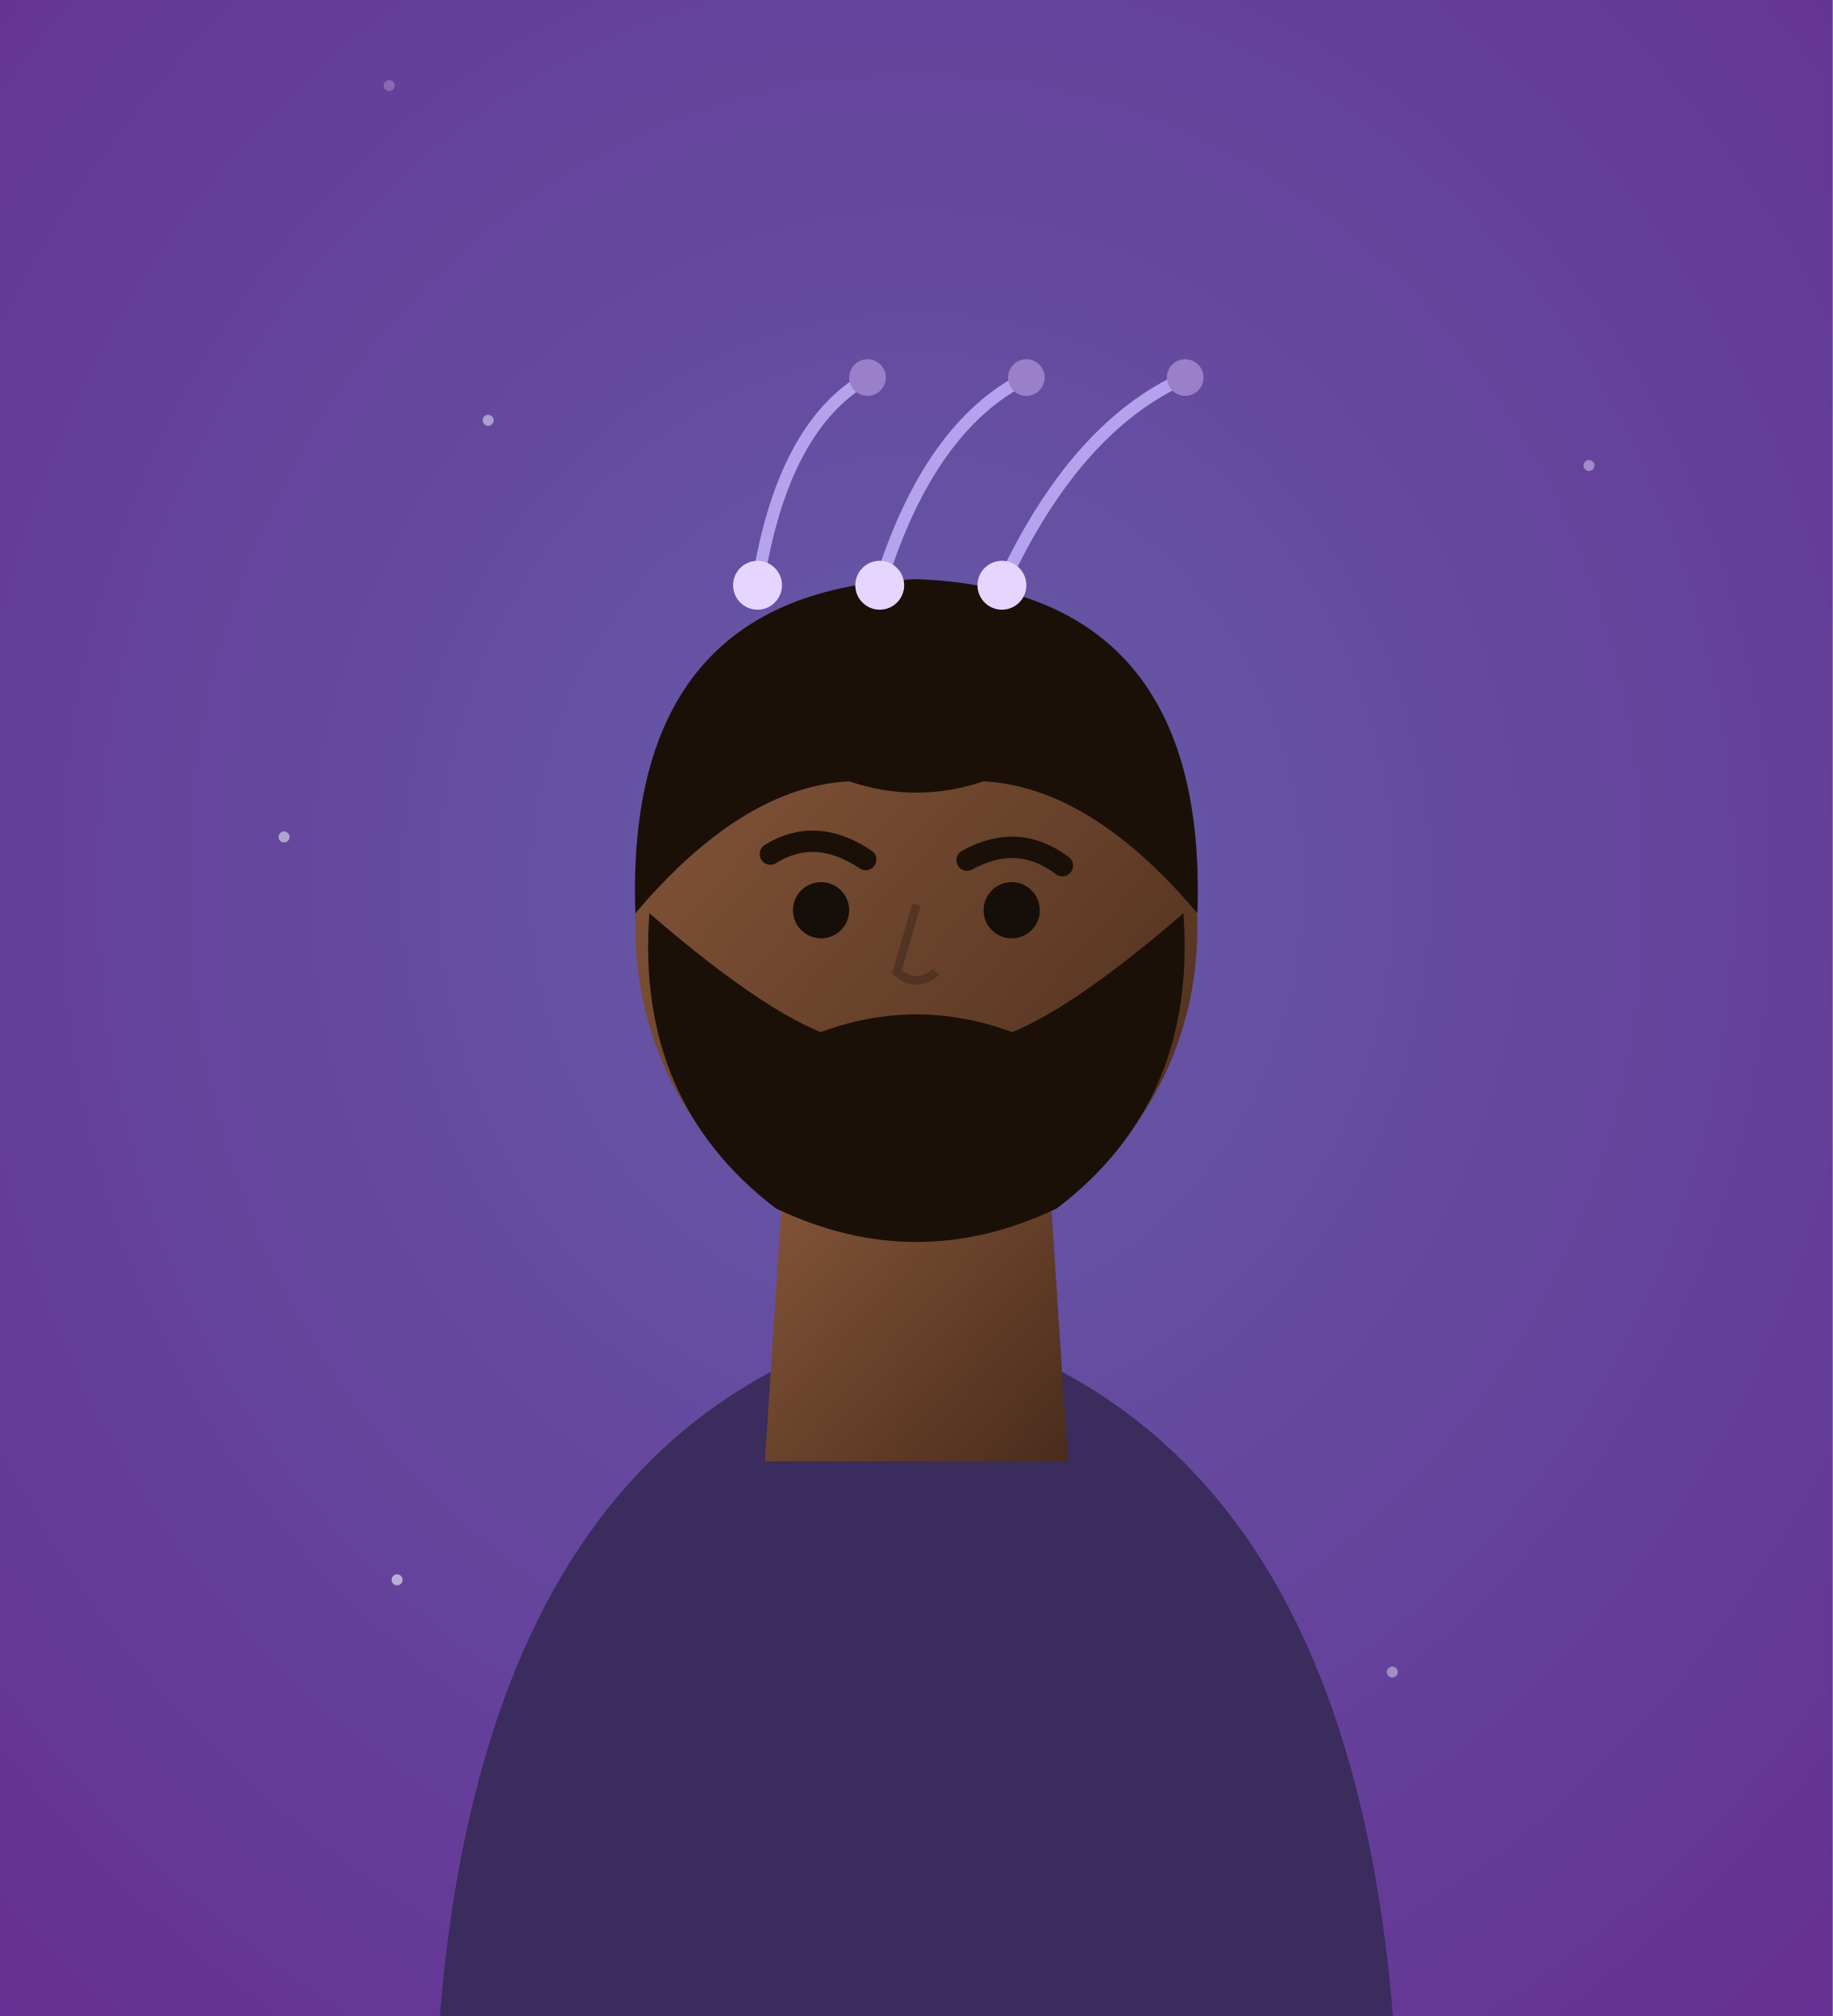
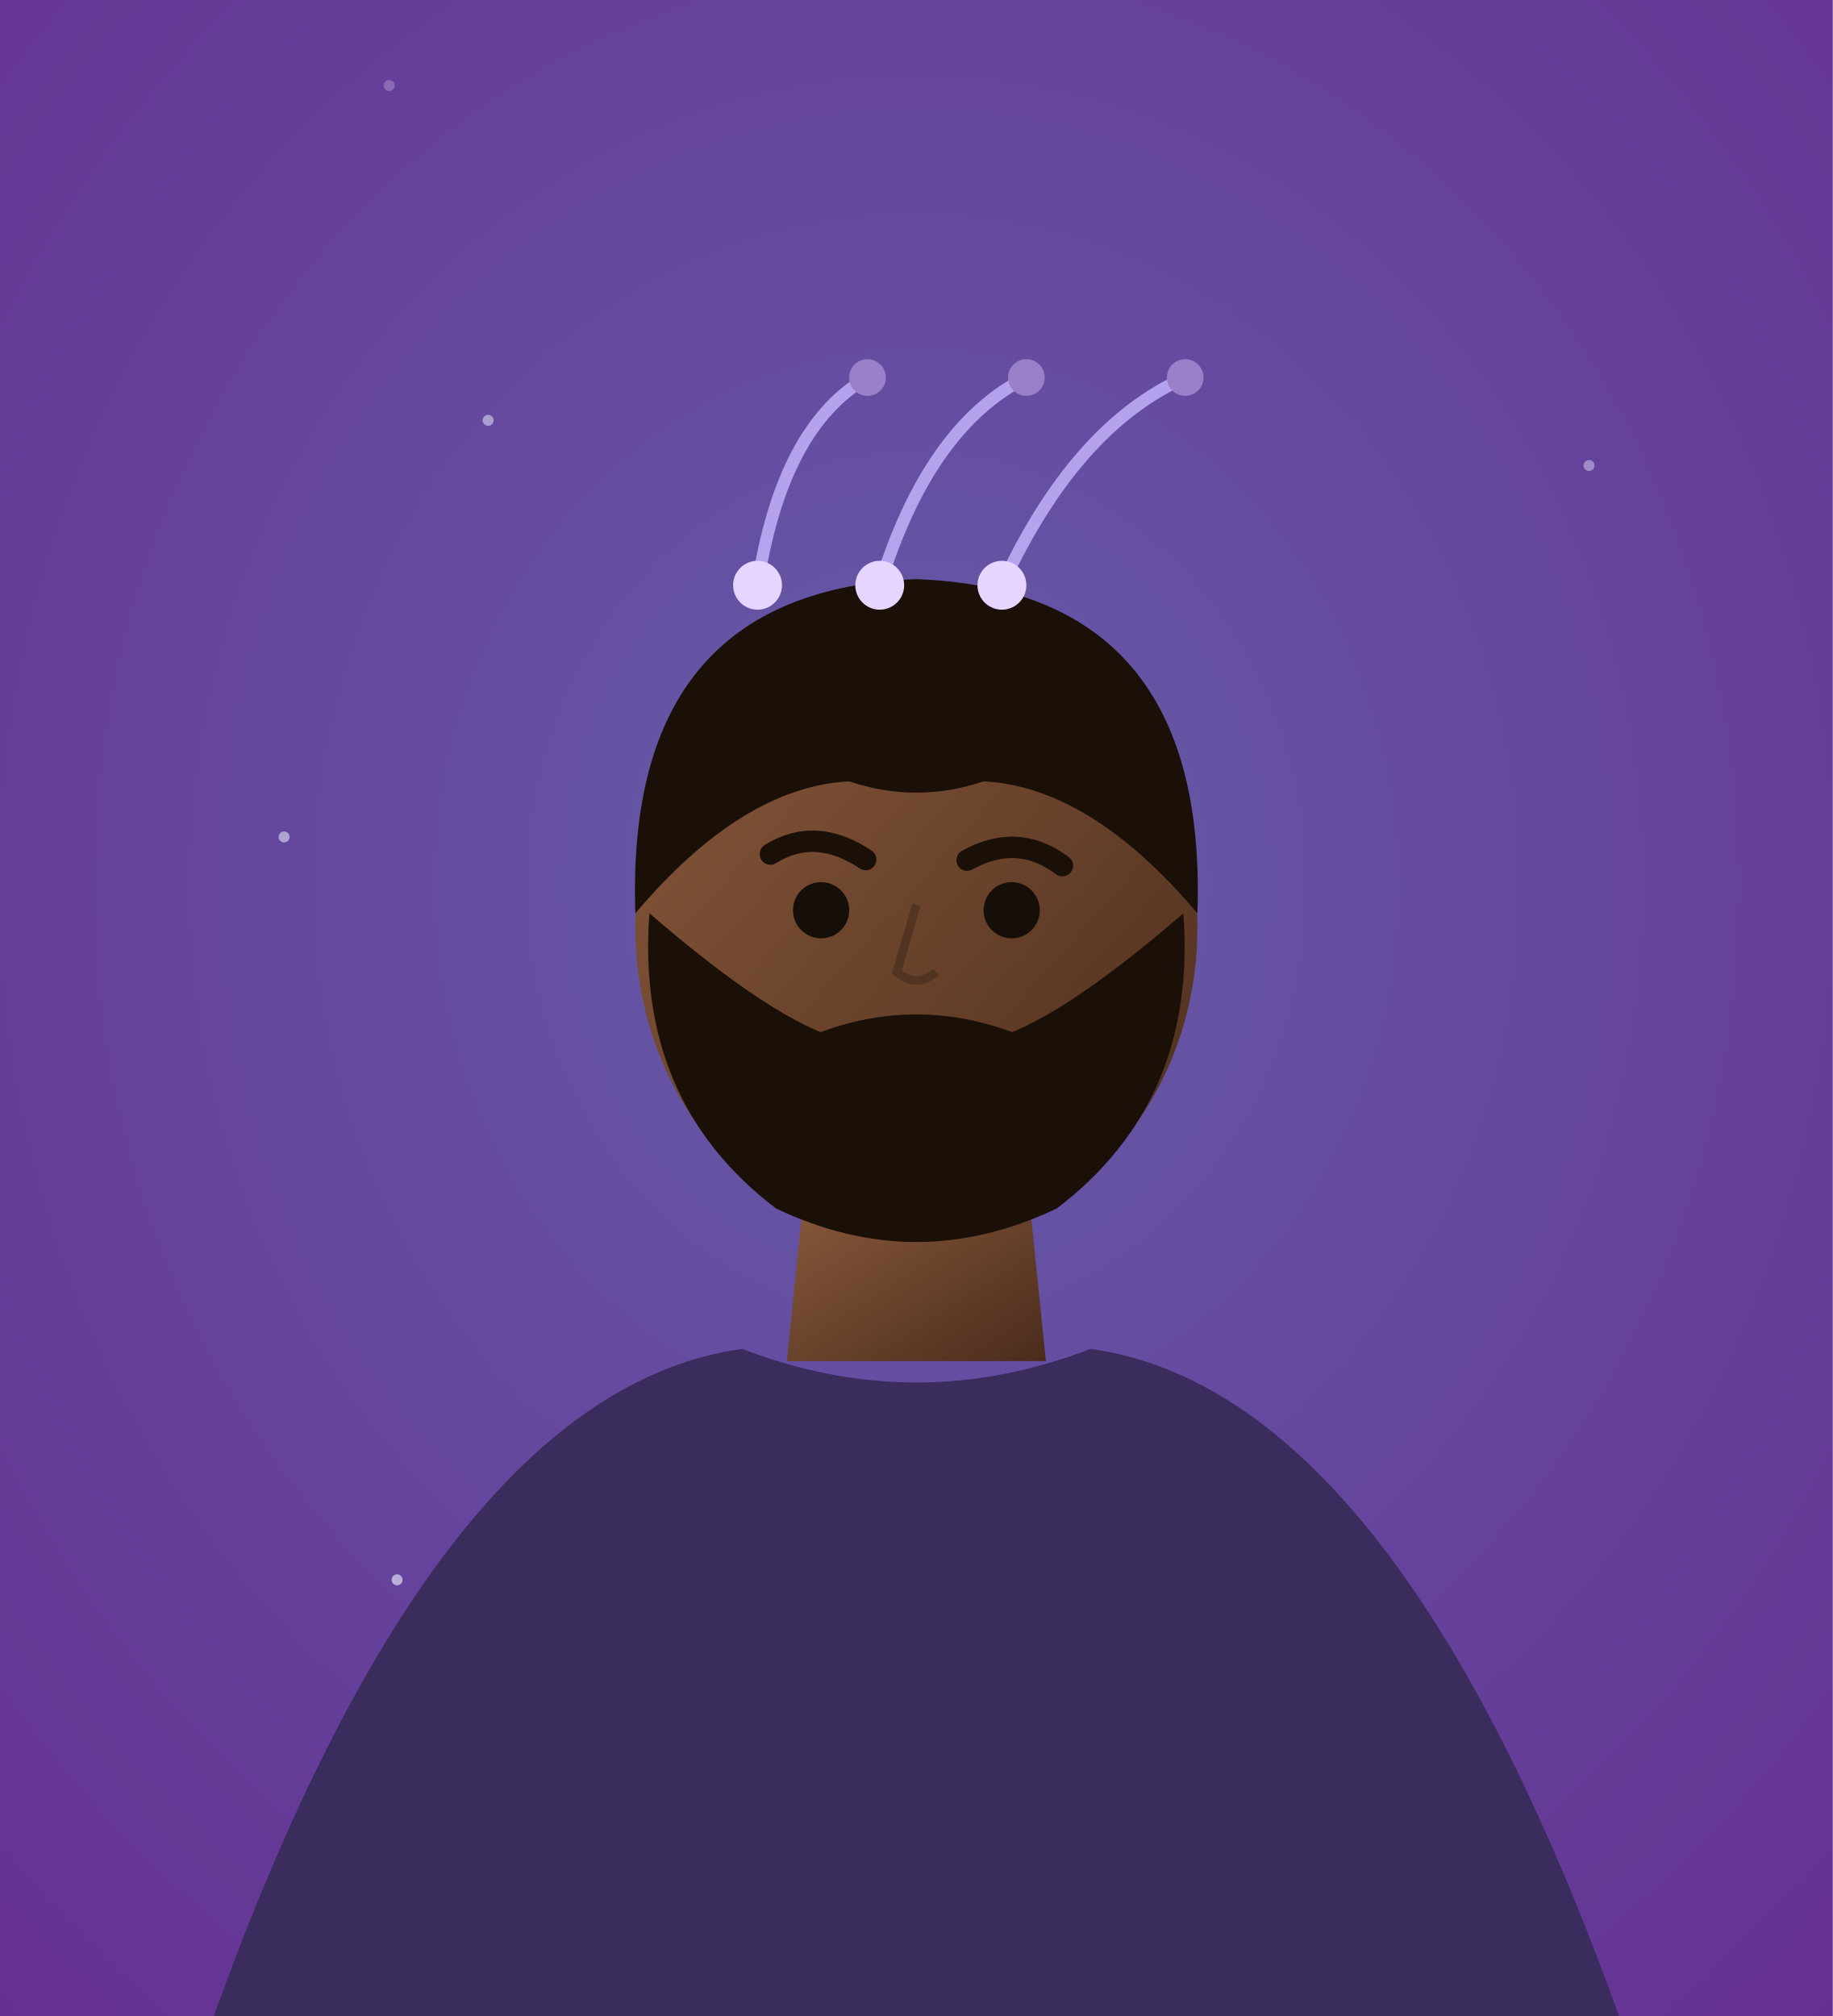
<svg xmlns="http://www.w3.org/2000/svg" viewBox="0 0 300 330" width="300" height="330">
  <defs>
    <radialGradient id="sc2-bg" cx="50%" cy="44%" r="80%">
      <stop offset="0%" stop-color="#655ca8" />
      <stop offset="100%" stop-color="#652d91" />
    </radialGradient>
    <linearGradient id="sc2-skin" x1="0" y1="0" x2="1" y2="1">
      <stop offset="0%" stop-color="#8a5a3c" />
      <stop offset="100%" stop-color="#4a2c1c" />
    </linearGradient>
  </defs>
  <rect width="300" height="330" fill="url(#sc2-bg)" />
  <circle cx="63.7" cy="14.0" r="0.9" fill="#eef0ff" opacity="0.25" />
  <circle cx="227.9" cy="273.7" r="0.9" fill="#eef0ff" opacity="0.44" />
  <circle cx="46.5" cy="137.0" r="0.9" fill="#eef0ff" opacity="0.54" />
  <circle cx="260.1" cy="76.2" r="0.9" fill="#eef0ff" opacity="0.42" />
  <circle cx="65.0" cy="258.6" r="0.9" fill="#eef0ff" opacity="0.62" />
  <circle cx="79.9" cy="68.8" r="0.9" fill="#eef0ff" opacity="0.51" />
  <circle cx="112.0" cy="162.9" r="1.8" fill="#eef0ff" opacity="0.37" />
  <circle cx="124.4" cy="121.2" r="0.9" fill="#eef0ff" opacity="0.53" />
-   <path d="M72,330 Q80,231.8 150,215.8 Q220,231.8 228,330 Z" fill="#3a2c5c" />
-   <path d="M128.8,184.0 L125.2,239.2 L174.8,239.2 L171.2,184.0 Z" fill="url(#sc2-skin)" />
+   <path d="M35.0,330 Q71.8,227.7 121.5,220.8 Q150,231.8 178.5,220.8 Q228.2,227.7 265.0,330 Z" fill="#3a2c5c" />
+   <path d="M131.6,195.5 L128.8,222.8 L171.2,222.8 L168.4,195.5 Z" fill="url(#sc2-skin)" />
  <ellipse cx="150" cy="151.8" rx="46" ry="51.5" fill="url(#sc2-skin)" />
  <path d="M104,149.5 Q102.2,96.6 150,94.8 Q197.8,96.6 196,149.5 Q178.5,128.8 161.0,127.9 Q150,131.6 139.0,127.9 Q121.5,128.8 104,149.5 Z" fill="#1a1008" />
  <path d="M106.3,149.5 Q104.0,180.3 127.0,197.8 Q150,208.8 173.0,197.8 Q196.0,180.3 193.7,149.5 Q173.0,167.4 162.0,170.2 Q150,164.7 138.0,170.2 Q127.0,167.4 106.3,149.5 Z" fill="#1a1008" />
  <path d="M133.4,169.3 Q150,162.8 166.6,169.3 Q150,174.8 133.4,169.3 Z" fill="#1a1008" />
  <path d="M126.1,139.8 q7.4,-4.6 15.6,0.9" stroke="#1a1008" stroke-width="3.5" fill="none" stroke-linecap="round" />
  <path d="M158.3,140.8 q8.3,-4.6 15.6,0.9" stroke="#1a1008" stroke-width="3.5" fill="none" stroke-linecap="round" />
  <circle cx="134.4" cy="149.0" r="4.6" fill="#160e08" />
  <circle cx="165.6" cy="149.0" r="4.6" fill="#160e08" />
  <path d="M150,148.1 l-3.2,11.0 q3.2,2.8 6.4,0" stroke="#000" stroke-width="1.4" fill="none" opacity="0.22" />
  <path d="M124,95.8 q4,-26 18,-34" stroke="#c8b8ff" stroke-width="2" fill="none" opacity="0.8" />
  <circle cx="124" cy="95.8" r="4" fill="#e6d6ff" />
  <circle cx="142" cy="61.8" r="3" fill="#9a80c8" />
  <path d="M144,95.8 q8,-26 24,-34" stroke="#c8b8ff" stroke-width="2" fill="none" opacity="0.8" />
  <circle cx="144" cy="95.8" r="4" fill="#e6d6ff" />
  <circle cx="168" cy="61.8" r="3" fill="#9a80c8" />
  <path d="M164,95.8 q12,-26 30,-34" stroke="#c8b8ff" stroke-width="2" fill="none" opacity="0.8" />
  <circle cx="164" cy="95.8" r="4" fill="#e6d6ff" />
  <circle cx="194" cy="61.8" r="3" fill="#9a80c8" />
</svg>
